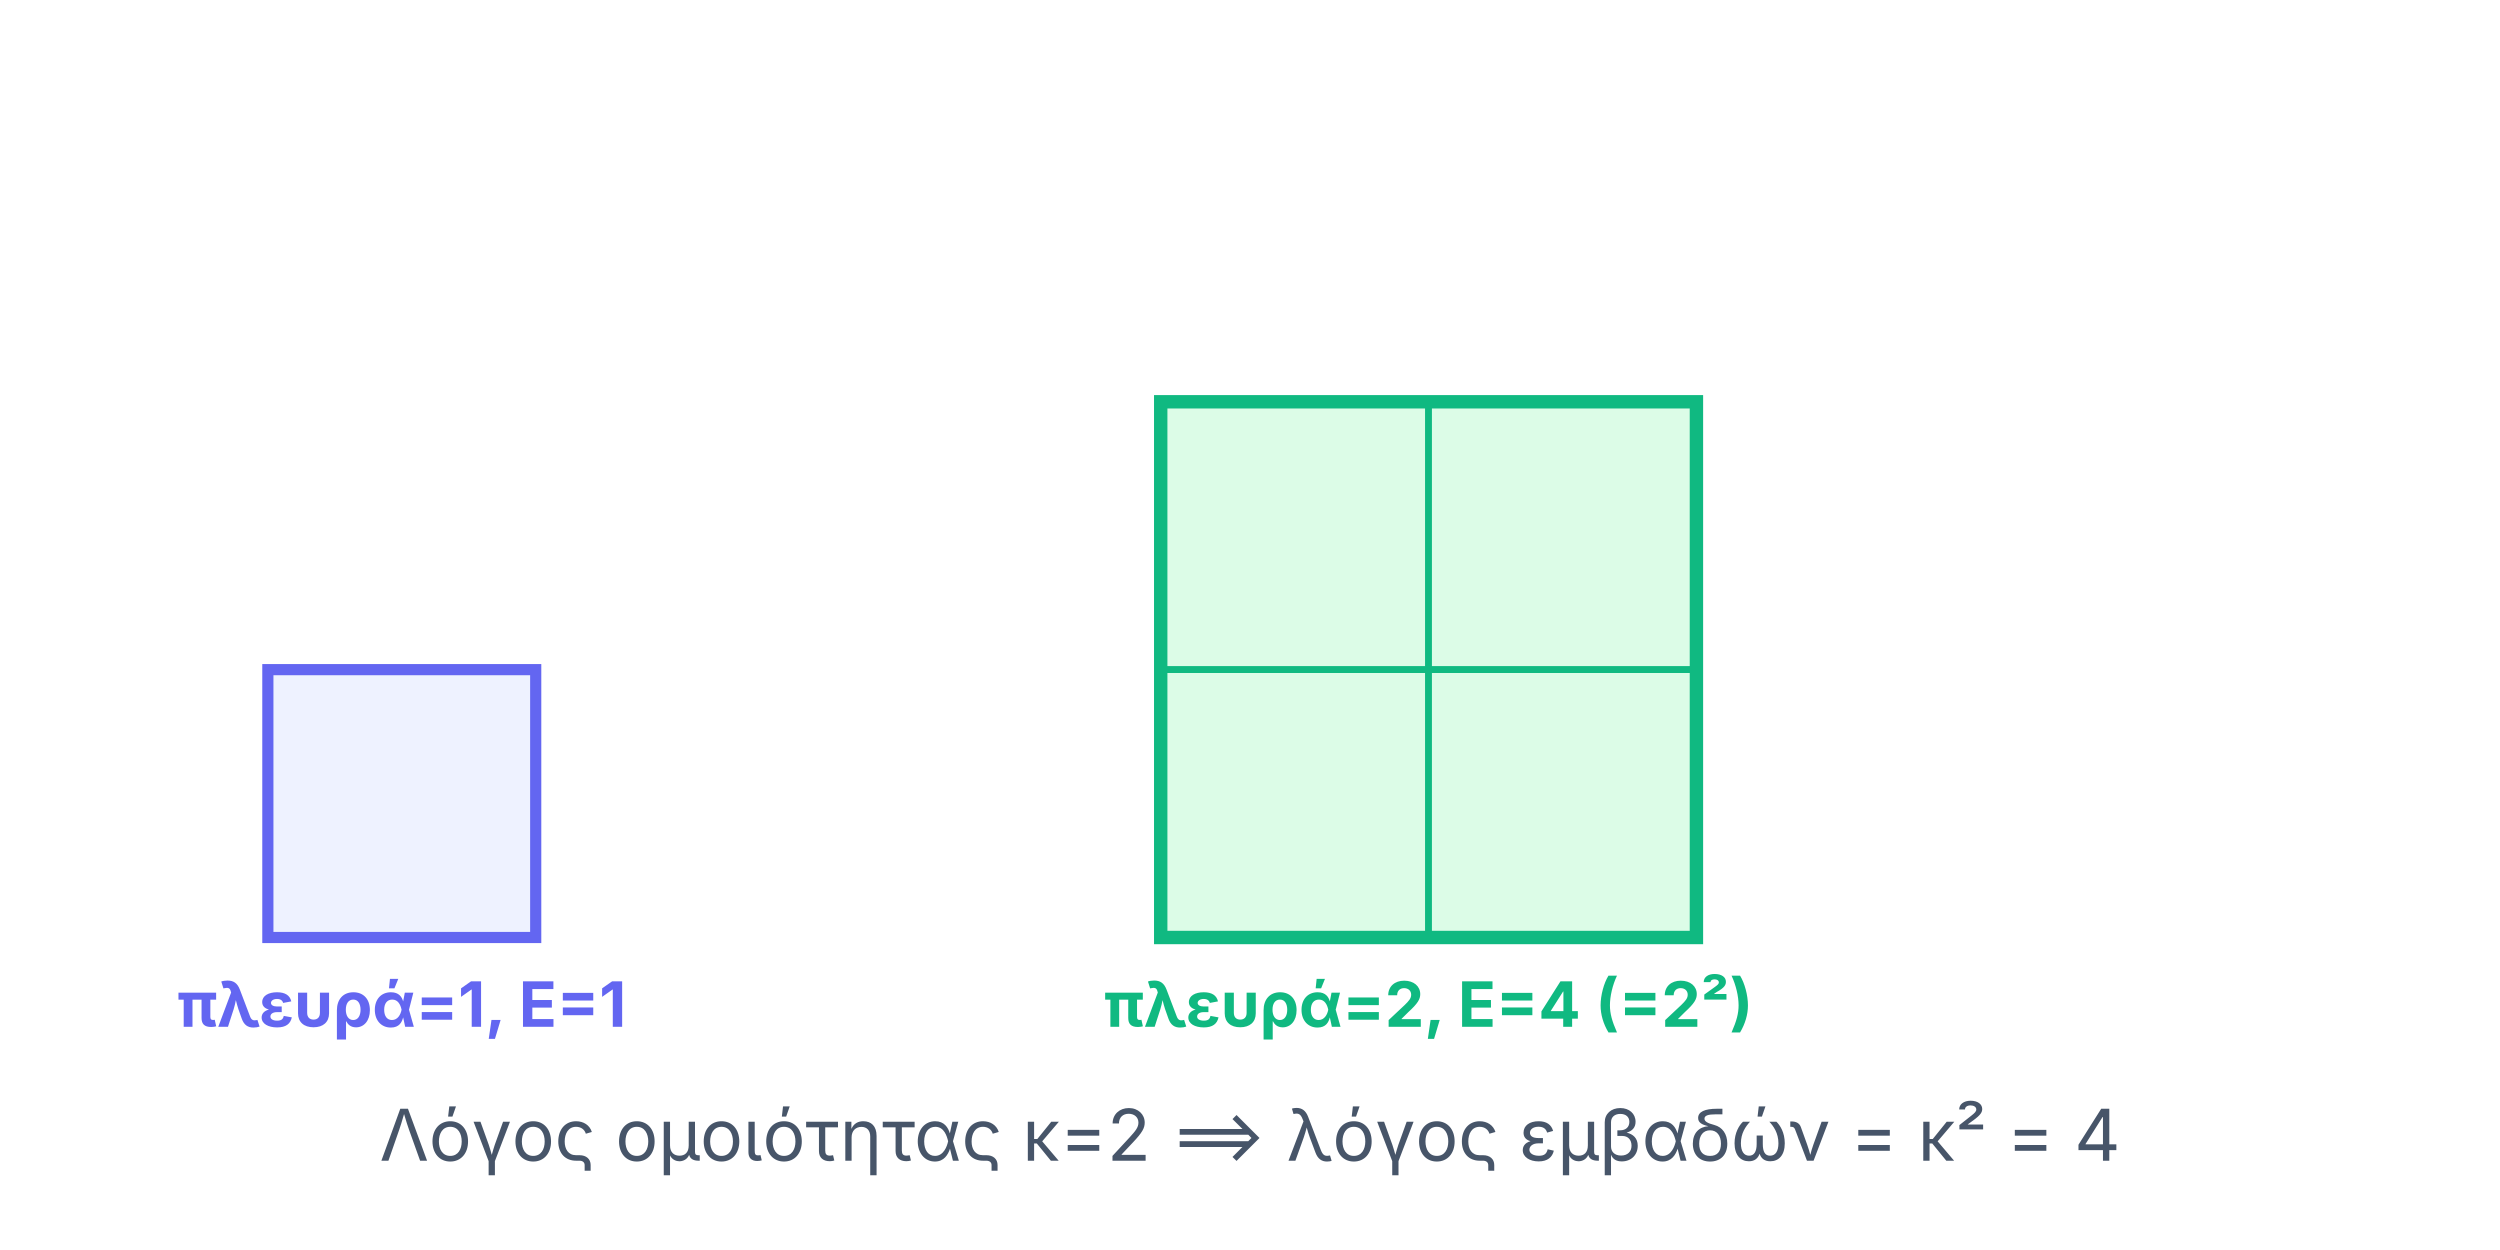
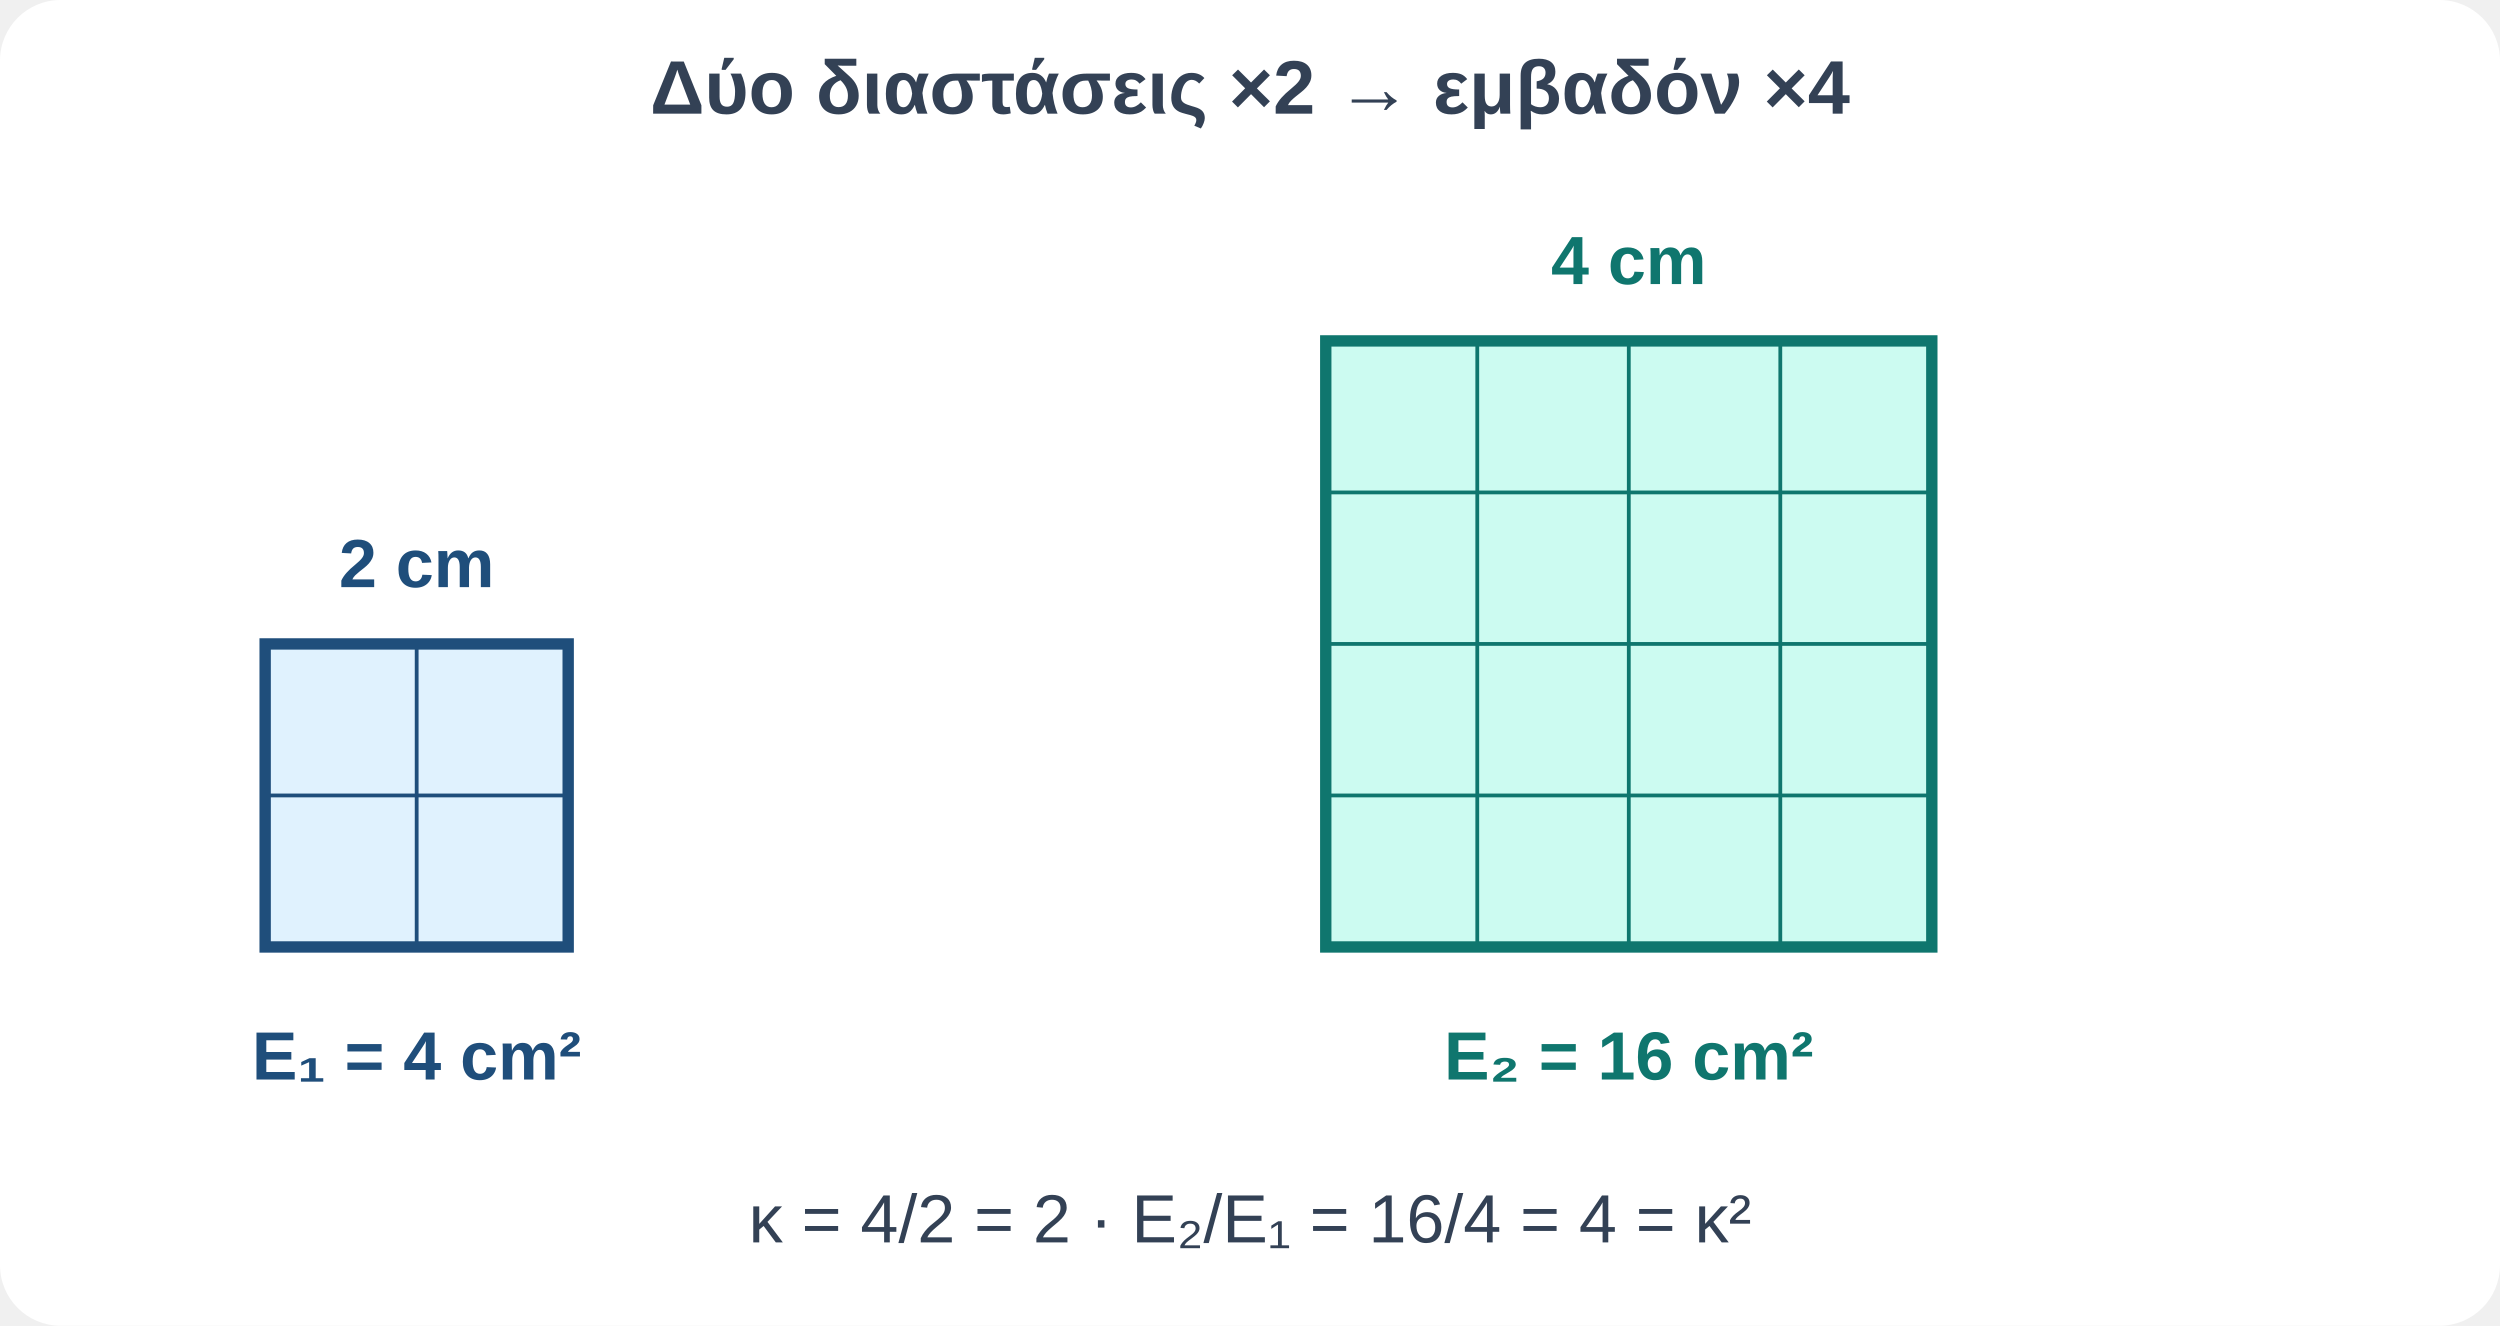
- <svg xmlns="http://www.w3.org/2000/svg" viewBox="0 0 560 280" font-family="Inter, system-ui, sans-serif">
-   <rect width="560" height="280" fill="#ffffff" />
-   <rect x="60" y="150" width="60" height="60" fill="#eef2ff" stroke="#6366f1" stroke-width="2.5" />
-   <text x="90" y="230" font-size="14" fill="#6366f1" text-anchor="middle" font-weight="700">πλευρά=1, Ε=1</text>
-   <g transform="translate(260,90)">
-     <rect x="0" y="0" width="60" height="60" fill="#dcfce7" stroke="#10b981" stroke-width="1.5" />
-     <rect x="60" y="0" width="60" height="60" fill="#dcfce7" stroke="#10b981" stroke-width="1.5" />
-     <rect x="0" y="60" width="60" height="60" fill="#dcfce7" stroke="#10b981" stroke-width="1.5" />
-     <rect x="60" y="60" width="60" height="60" fill="#dcfce7" stroke="#10b981" stroke-width="1.5" />
-     <rect x="0" y="0" width="120" height="120" fill="none" stroke="#10b981" stroke-width="3" />
+ <svg xmlns="http://www.w3.org/2000/svg" viewBox="0 0 660 350" role="img" aria-labelledby="title desc" font-family="Arial, sans-serif">
+   <rect width="660" height="350" rx="16" fill="#fff" />
+   <text x="330" y="30" text-anchor="middle" font-size="20" font-weight="700" fill="#334155">Δύο διαστάσεις ×2 → εμβαδόν ×4</text>
+   <rect x="70" y="170" width="80" height="80" fill="#e0f2fe" stroke="#1f4e7b" stroke-width="3" />
+   <g stroke="#1f4e7b" stroke-width="1">
+     <path d="M110 170V250 M70 210H150" />
  </g>
-   <text x="320" y="230" font-size="14" fill="#10b981" text-anchor="middle" font-weight="700">πλευρά=2, Ε=4 (=2²)</text>
-   <text x="280" y="260" font-size="16" fill="#475569" text-anchor="middle">Λόγος ομοιότητας κ=2 ⟹ λόγος εμβαδών = κ² = 4</text>
+   <rect x="350" y="90" width="160" height="160" fill="#ccfbf1" stroke="#0f766e" stroke-width="3" />
+   <g stroke="#0f766e" stroke-width="1">
+     <path d="M390 90V250 M430 90V250 M470 90V250 M350 130H510 M350 170H510 M350 210H510" />
+   </g>
+   <g font-size="18" font-weight="700">
+     <g fill="#1f4e7b">
+       <text x="110" y="155" text-anchor="middle">2 cm</text>
+       <text x="110" y="285" text-anchor="middle">Ε₁ = 4 cm²</text>
+     </g>
+     <g fill="#0f766e">
+       <text x="430" y="75" text-anchor="middle">4 cm</text>
+       <text x="430" y="285" text-anchor="middle">Ε₂ = 16 cm²</text>
+     </g>
+   </g>
+   <text x="330" y="328" text-anchor="middle" font-size="18" fill="#334155">κ = 4/2 = 2 · Ε₂/Ε₁ = 16/4 = 4 = κ²</text>
</svg>
